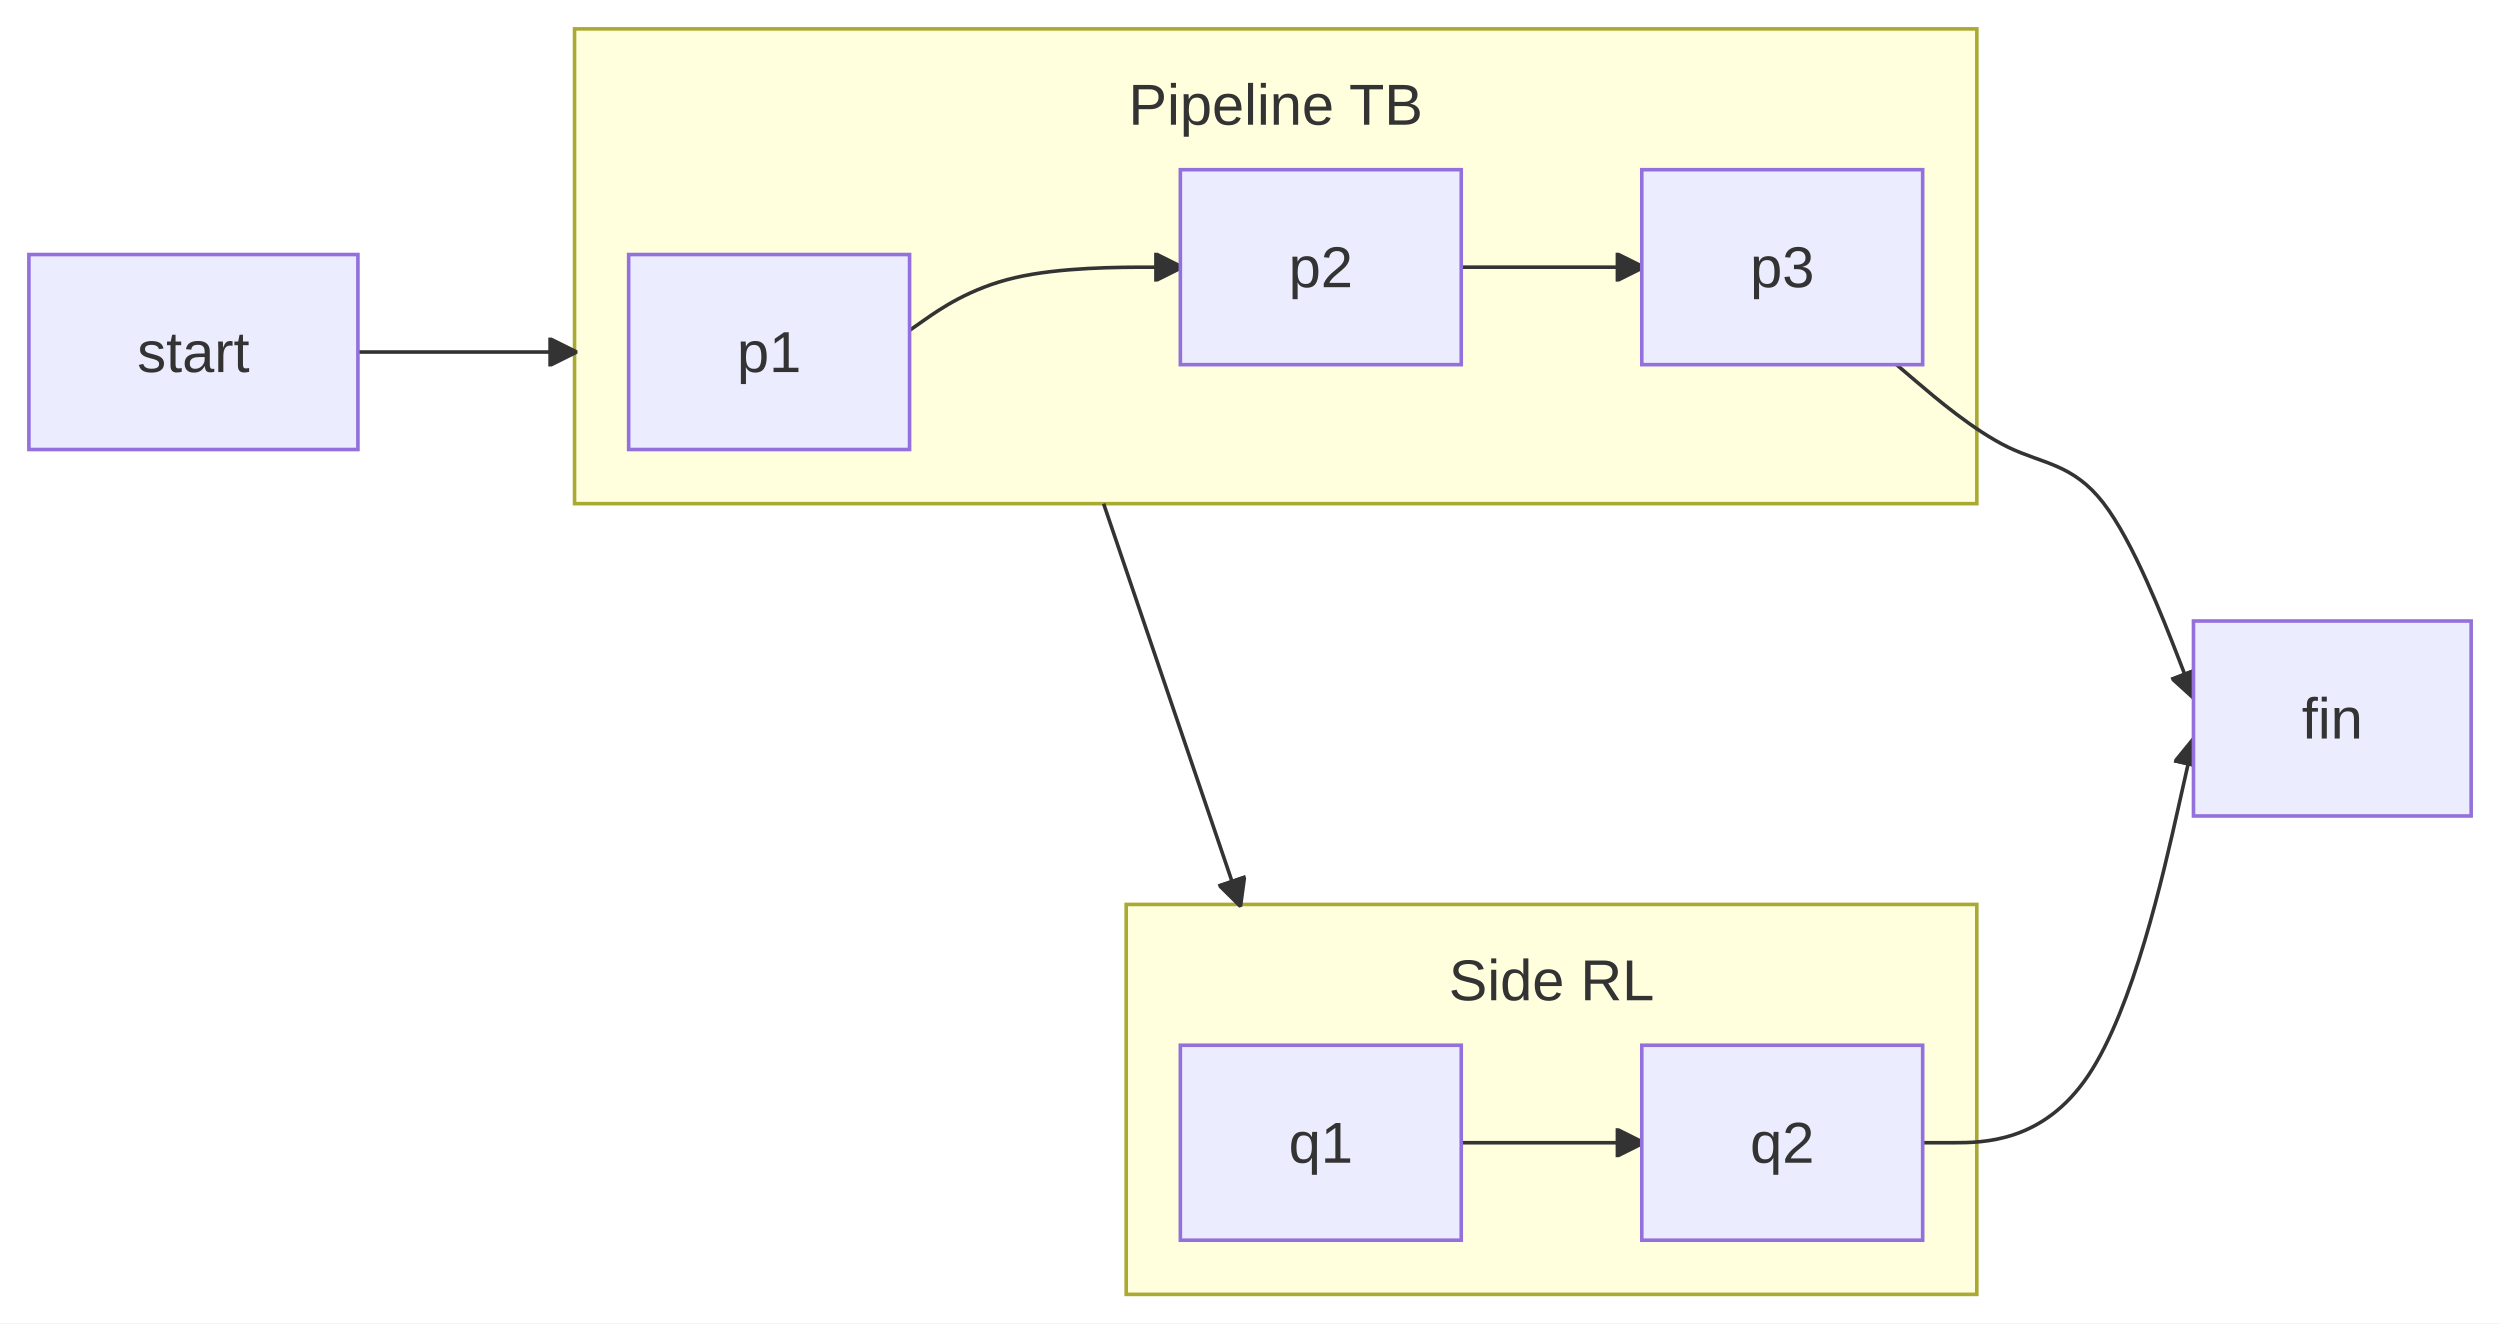
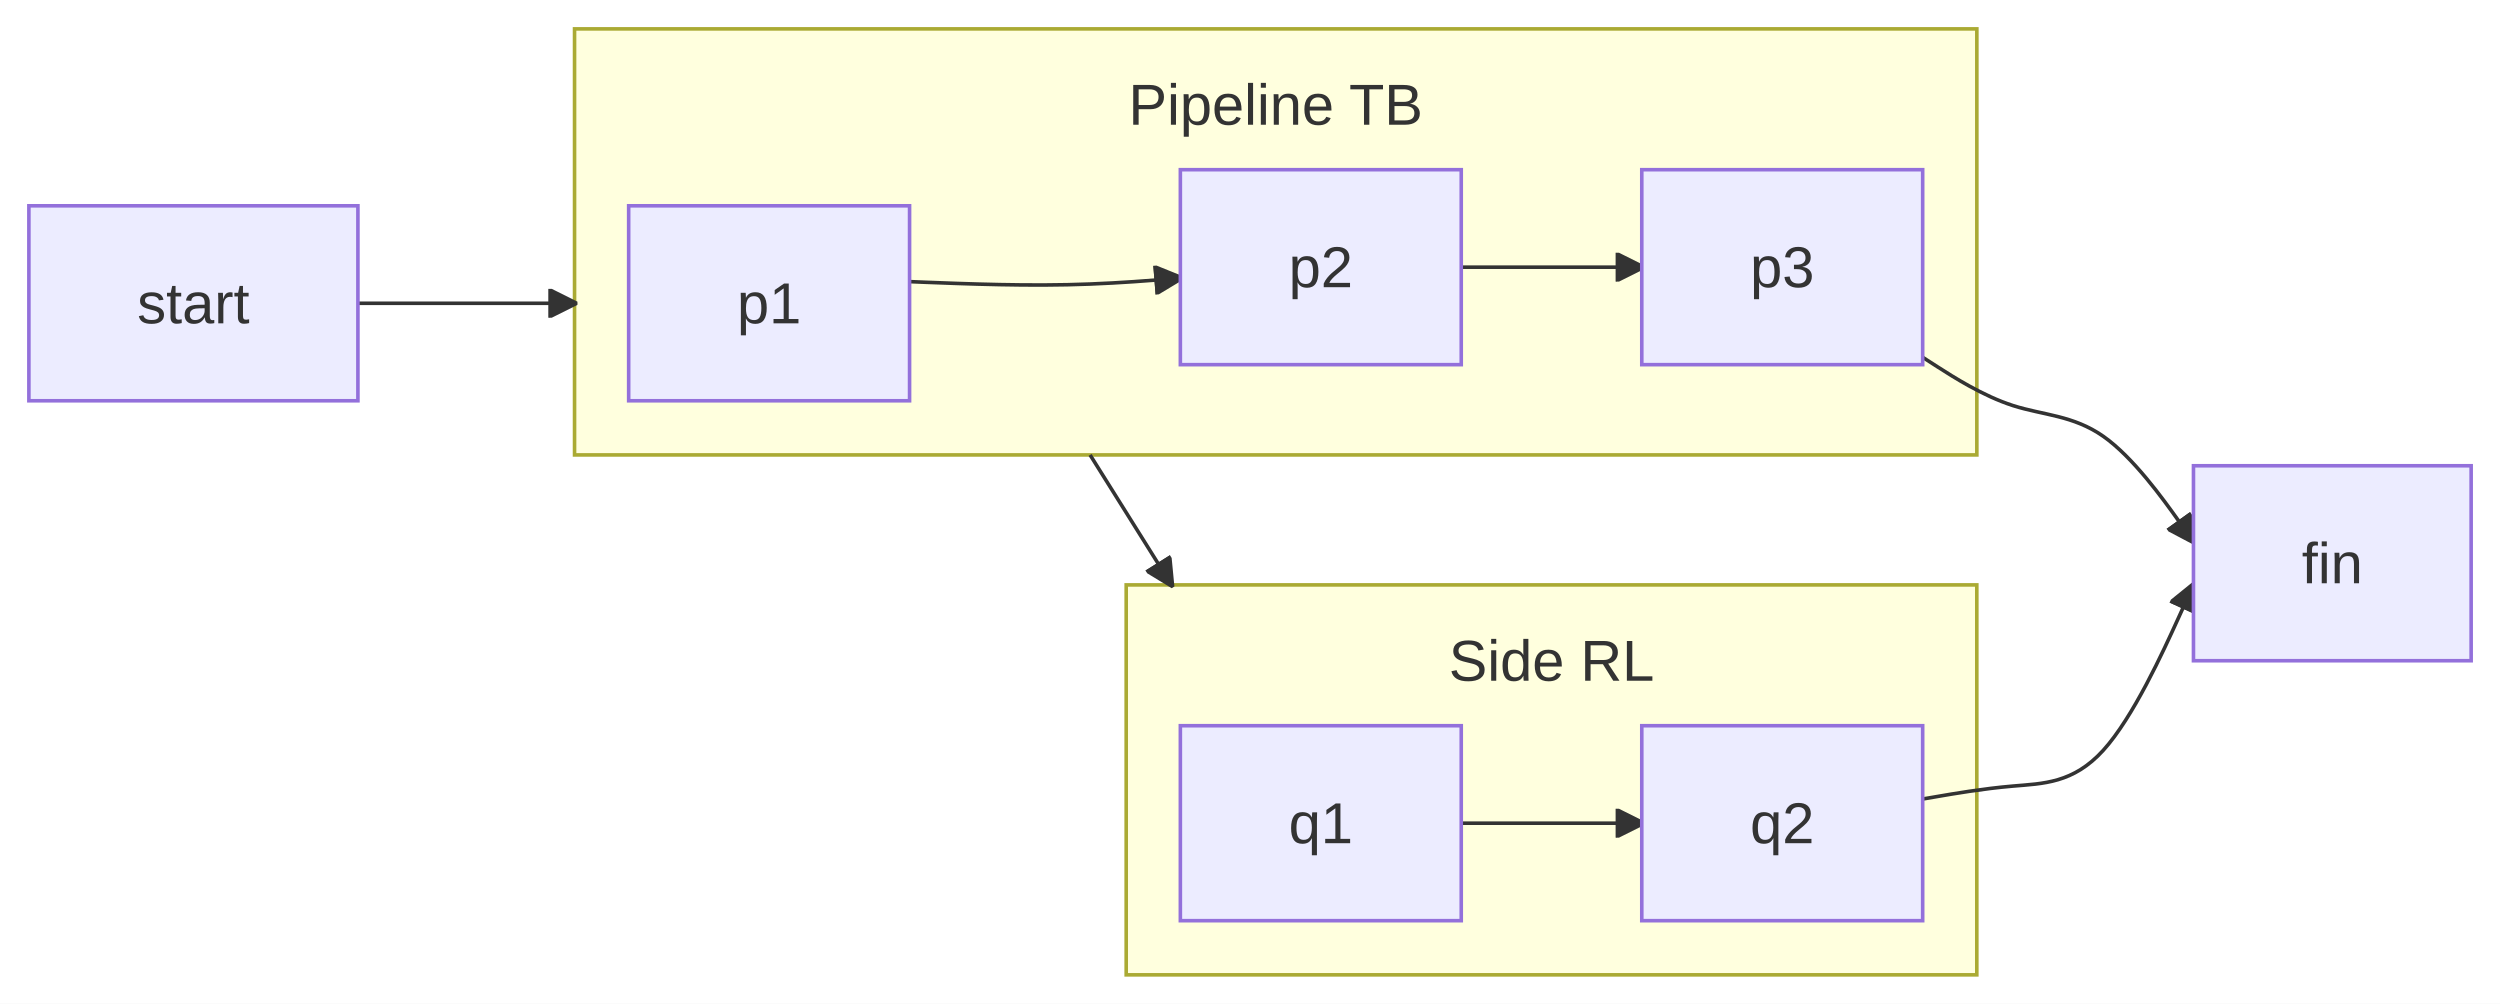
- <svg xmlns="http://www.w3.org/2000/svg" id="mermaid" class="flowchart" width="692.42" height="366.5" viewBox="-8 -28 692.42 366.5" role="graphics-document document" aria-roledescription="flowchart-v2">
+ <svg xmlns="http://www.w3.org/2000/svg" id="mermaid" class="flowchart" width="692.42" height="278" viewBox="-8 -35.5 692.42 278" role="graphics-document document" aria-roledescription="flowchart-v2">
  <style>#mermaid{font-family:"trebuchet ms",verdana,arial,sans-serif;font-size:16px;fill:#333;}#mermaid .node rect,#mermaid .node circle,#mermaid .node ellipse,#mermaid .node polygon,#mermaid .node path{fill:#ECECFF;stroke:#9370DB;stroke-width:1px;}#mermaid .flowchart-link{stroke:#333333;fill:none;stroke-width:1px;}#mermaid .thick{stroke-width:3.5px;}#mermaid .dotted{stroke-dasharray:3;}#mermaid .edgeLabel rect{fill:rgba(232,232,232,0.8);stroke:none;}#mermaid .cluster rect{fill:#ffffde;stroke:#aaaa33;stroke-width:1px;}#mermaid .marker{fill:#333333;stroke:#333333;}#mermaid text{fill:#333;text-anchor:middle;dominant-baseline:central;}#mermaid .title{font-size:18px;}</style>
  <defs>
    <marker id="mm-arrow-end" class="marker" viewBox="0 0 10 10" refX="9" refY="5" markerUnits="userSpaceOnUse" markerWidth="8" markerHeight="8" orient="auto">
      <path d="M 0 0 L 10 5 L 0 10 z" class="marker" />
    </marker>
    <marker id="mm-arrow-start" class="marker" viewBox="0 0 10 10" refX="1" refY="5" markerUnits="userSpaceOnUse" markerWidth="8" markerHeight="8" orient="auto">
      <path d="M 10 0 L 0 5 L 10 10 z" class="marker" />
    </marker>
    <marker id="mm-circle-end" class="marker" viewBox="0 0 10 10" refX="9" refY="5" markerUnits="userSpaceOnUse" markerWidth="10" markerHeight="10" orient="auto">
      <circle cx="5" cy="5" r="4" class="marker" />
    </marker>
    <marker id="mm-circle-start" class="marker" viewBox="0 0 10 10" refX="1" refY="5" markerUnits="userSpaceOnUse" markerWidth="10" markerHeight="10" orient="auto">
      <circle cx="5" cy="5" r="4" class="marker" />
    </marker>
    <marker id="mm-cross-end" class="marker" viewBox="0 0 11 11" refX="10" refY="5.5" markerUnits="userSpaceOnUse" markerWidth="11" markerHeight="11" orient="auto">
      <path d="M 1 1 L 10 10 M 10 1 L 1 10" class="marker" style="stroke-width:2px" />
    </marker>
    <marker id="mm-cross-start" class="marker" viewBox="0 0 11 11" refX="1" refY="5.5" markerUnits="userSpaceOnUse" markerWidth="11" markerHeight="11" orient="auto">
      <path d="M 1 1 L 10 10 M 10 1 L 1 10" class="marker" style="stroke-width:2px" />
    </marker>
  </defs>
-   <rect x="-8" y="-28" width="692.42" height="366.5" fill="white" />
+   <rect x="-8" y="-35.5" width="692.42" height="278" fill="white" />
  <g class="root">
    <g class="clusters">
      <g class="cluster" id="S1">
-         <rect x="151.13" y="-20" width="388.39" height="131.5" />
-         <text class="cluster-label" x="345.32" y="1">Pipeline TB</text>
+         <rect x="151.13" y="-27.5" width="388.39" height="118" />
+         <text class="cluster-label" x="345.32" y="-6.5">Pipeline TB</text>
      </g>
      <g class="cluster" id="S2">
-         <rect x="303.92" y="222.5" width="235.59" height="108" />
-         <text class="cluster-label" x="421.72" y="243.5">Side RL</text>
+         <rect x="303.92" y="126.5" width="235.59" height="108" />
+         <text class="cluster-label" x="421.72" y="147.5">Side RL</text>
      </g>
    </g>
    <g class="edgePaths">
-       <path id="L_start_S1_0" class="flowchart-link" d="M91.13,69.5L151.13,69.5" marker-end="url(#mm-arrow-end)" />
-       <path id="L_p1_p2_1" class="flowchart-link" d="M243.92,63.5L248.09,60.58C252.26,57.67 260.59,51.83 273.09,48.92C285.59,46 302.26,46 310.59,46L318.92,46" marker-end="url(#mm-arrow-end)" />
-       <path id="L_p2_p3_2" class="flowchart-link" d="M396.72,46L446.72,46" marker-end="url(#mm-arrow-end)" />
-       <path id="L_q1_q2_3" class="flowchart-link" d="M396.72,288.5L446.72,288.5" marker-end="url(#mm-arrow-end)" />
-       <path id="L_S1_S2_4" class="flowchart-link" d="M297.66,111.5L335.39,222.5" marker-end="url(#mm-arrow-end)" />
-       <path id="L_p3_fin_5" class="flowchart-link" d="M517.27,73L522.65,77.58C528.02,82.17 538.77,91.33 548.31,95.92C557.85,100.5 566.18,100.5 574.52,111.25C582.85,122 591.18,143.5 595.35,154.25L599.52,165" marker-end="url(#mm-arrow-end)" />
-       <path id="L_q2_fin_6" class="flowchart-link" d="M524.52,288.5L532.85,288.5C541.18,288.5 557.85,288.5 570.35,269.92C582.85,251.33 591.18,214.17 595.35,195.58L599.52,177" marker-end="url(#mm-arrow-end)" />
+       <path id="L_start_S1_0" class="flowchart-link" d="M91.13,48.5L151.13,48.5" marker-end="url(#mm-arrow-end)" />
+       <path id="L_p1_p2_1" class="flowchart-link" d="M243.92,42.5L248.09,42.67C252.26,42.83 260.59,43.17 268.92,43.33C277.26,43.5 285.59,43.5 293.92,43.17C302.26,42.85 310.59,42.2 314.76,41.87L318.92,41.54" marker-end="url(#mm-arrow-end)" />
+       <path id="L_p2_p3_2" class="flowchart-link" d="M396.72,38.5L446.72,38.5" marker-end="url(#mm-arrow-end)" />
+       <path id="L_q1_q2_3" class="flowchart-link" d="M396.72,192.5L446.72,192.5" marker-end="url(#mm-arrow-end)" />
+       <path id="L_S1_S2_4" class="flowchart-link" d="M293.92,90.5L316.47,126.5" marker-end="url(#mm-arrow-end)" />
+       <path id="L_p3_fin_5" class="flowchart-link" d="M524.52,63.46L528.68,66.13C532.85,68.81 541.18,74.15 549.52,76.83C557.85,79.5 566.18,79.5 574.52,85.33C582.85,91.17 591.18,102.83 595.35,108.67L599.52,114.5" marker-end="url(#mm-arrow-end)" />
+       <path id="L_q2_fin_6" class="flowchart-link" d="M524.52,185.8L528.68,185.09C532.85,184.37 541.18,182.93 549.52,182.22C557.85,181.5 566.18,181.5 574.52,172.33C582.85,163.17 591.18,144.83 595.35,135.67L599.52,126.5" marker-end="url(#mm-arrow-end)" />
    </g>
    <g class="edgeLabels" />
    <g class="nodes">
-       <g class="node default" id="flowchart-start-0" transform="translate(45.56,69.5)">
+       <g class="node default" id="flowchart-start-0" transform="translate(45.56,48.5)">
        <rect x="-45.56" y="-27" width="91.13" height="54" />
        <text class="nodeLabel" x="0" y="0">start</text>
      </g>
-       <g class="node default" id="flowchart-p1-2" transform="translate(205.02,69.5)">
+       <g class="node default" id="flowchart-p1-2" transform="translate(205.02,48.5)">
        <rect x="-38.9" y="-27" width="77.8" height="54" />
        <text class="nodeLabel" x="0" y="0">p1</text>
      </g>
-       <g class="node default" id="flowchart-p2-3" transform="translate(357.82,46)">
+       <g class="node default" id="flowchart-p2-3" transform="translate(357.82,38.5)">
        <rect x="-38.9" y="-27" width="77.8" height="54" />
        <text class="nodeLabel" x="0" y="0">p2</text>
      </g>
-       <g class="node default" id="flowchart-p3-4" transform="translate(485.62,46)">
+       <g class="node default" id="flowchart-p3-4" transform="translate(485.62,38.5)">
        <rect x="-38.9" y="-27" width="77.8" height="54" />
        <text class="nodeLabel" x="0" y="0">p3</text>
      </g>
-       <g class="node default" id="flowchart-q1-5" transform="translate(357.82,288.5)">
+       <g class="node default" id="flowchart-q1-5" transform="translate(357.82,192.5)">
        <rect x="-38.9" y="-27" width="77.8" height="54" />
        <text class="nodeLabel" x="0" y="0">q1</text>
      </g>
-       <g class="node default" id="flowchart-q2-6" transform="translate(485.62,288.5)">
+       <g class="node default" id="flowchart-q2-6" transform="translate(485.62,192.5)">
        <rect x="-38.9" y="-27" width="77.8" height="54" />
        <text class="nodeLabel" x="0" y="0">q2</text>
      </g>
-       <g class="node default" id="flowchart-fin-8" transform="translate(637.97,171)">
+       <g class="node default" id="flowchart-fin-8" transform="translate(637.97,120.5)">
        <rect x="-38.45" y="-27" width="76.91" height="54" />
        <text class="nodeLabel" x="0" y="0">fin</text>
      </g>
    </g>
  </g>
</svg>
